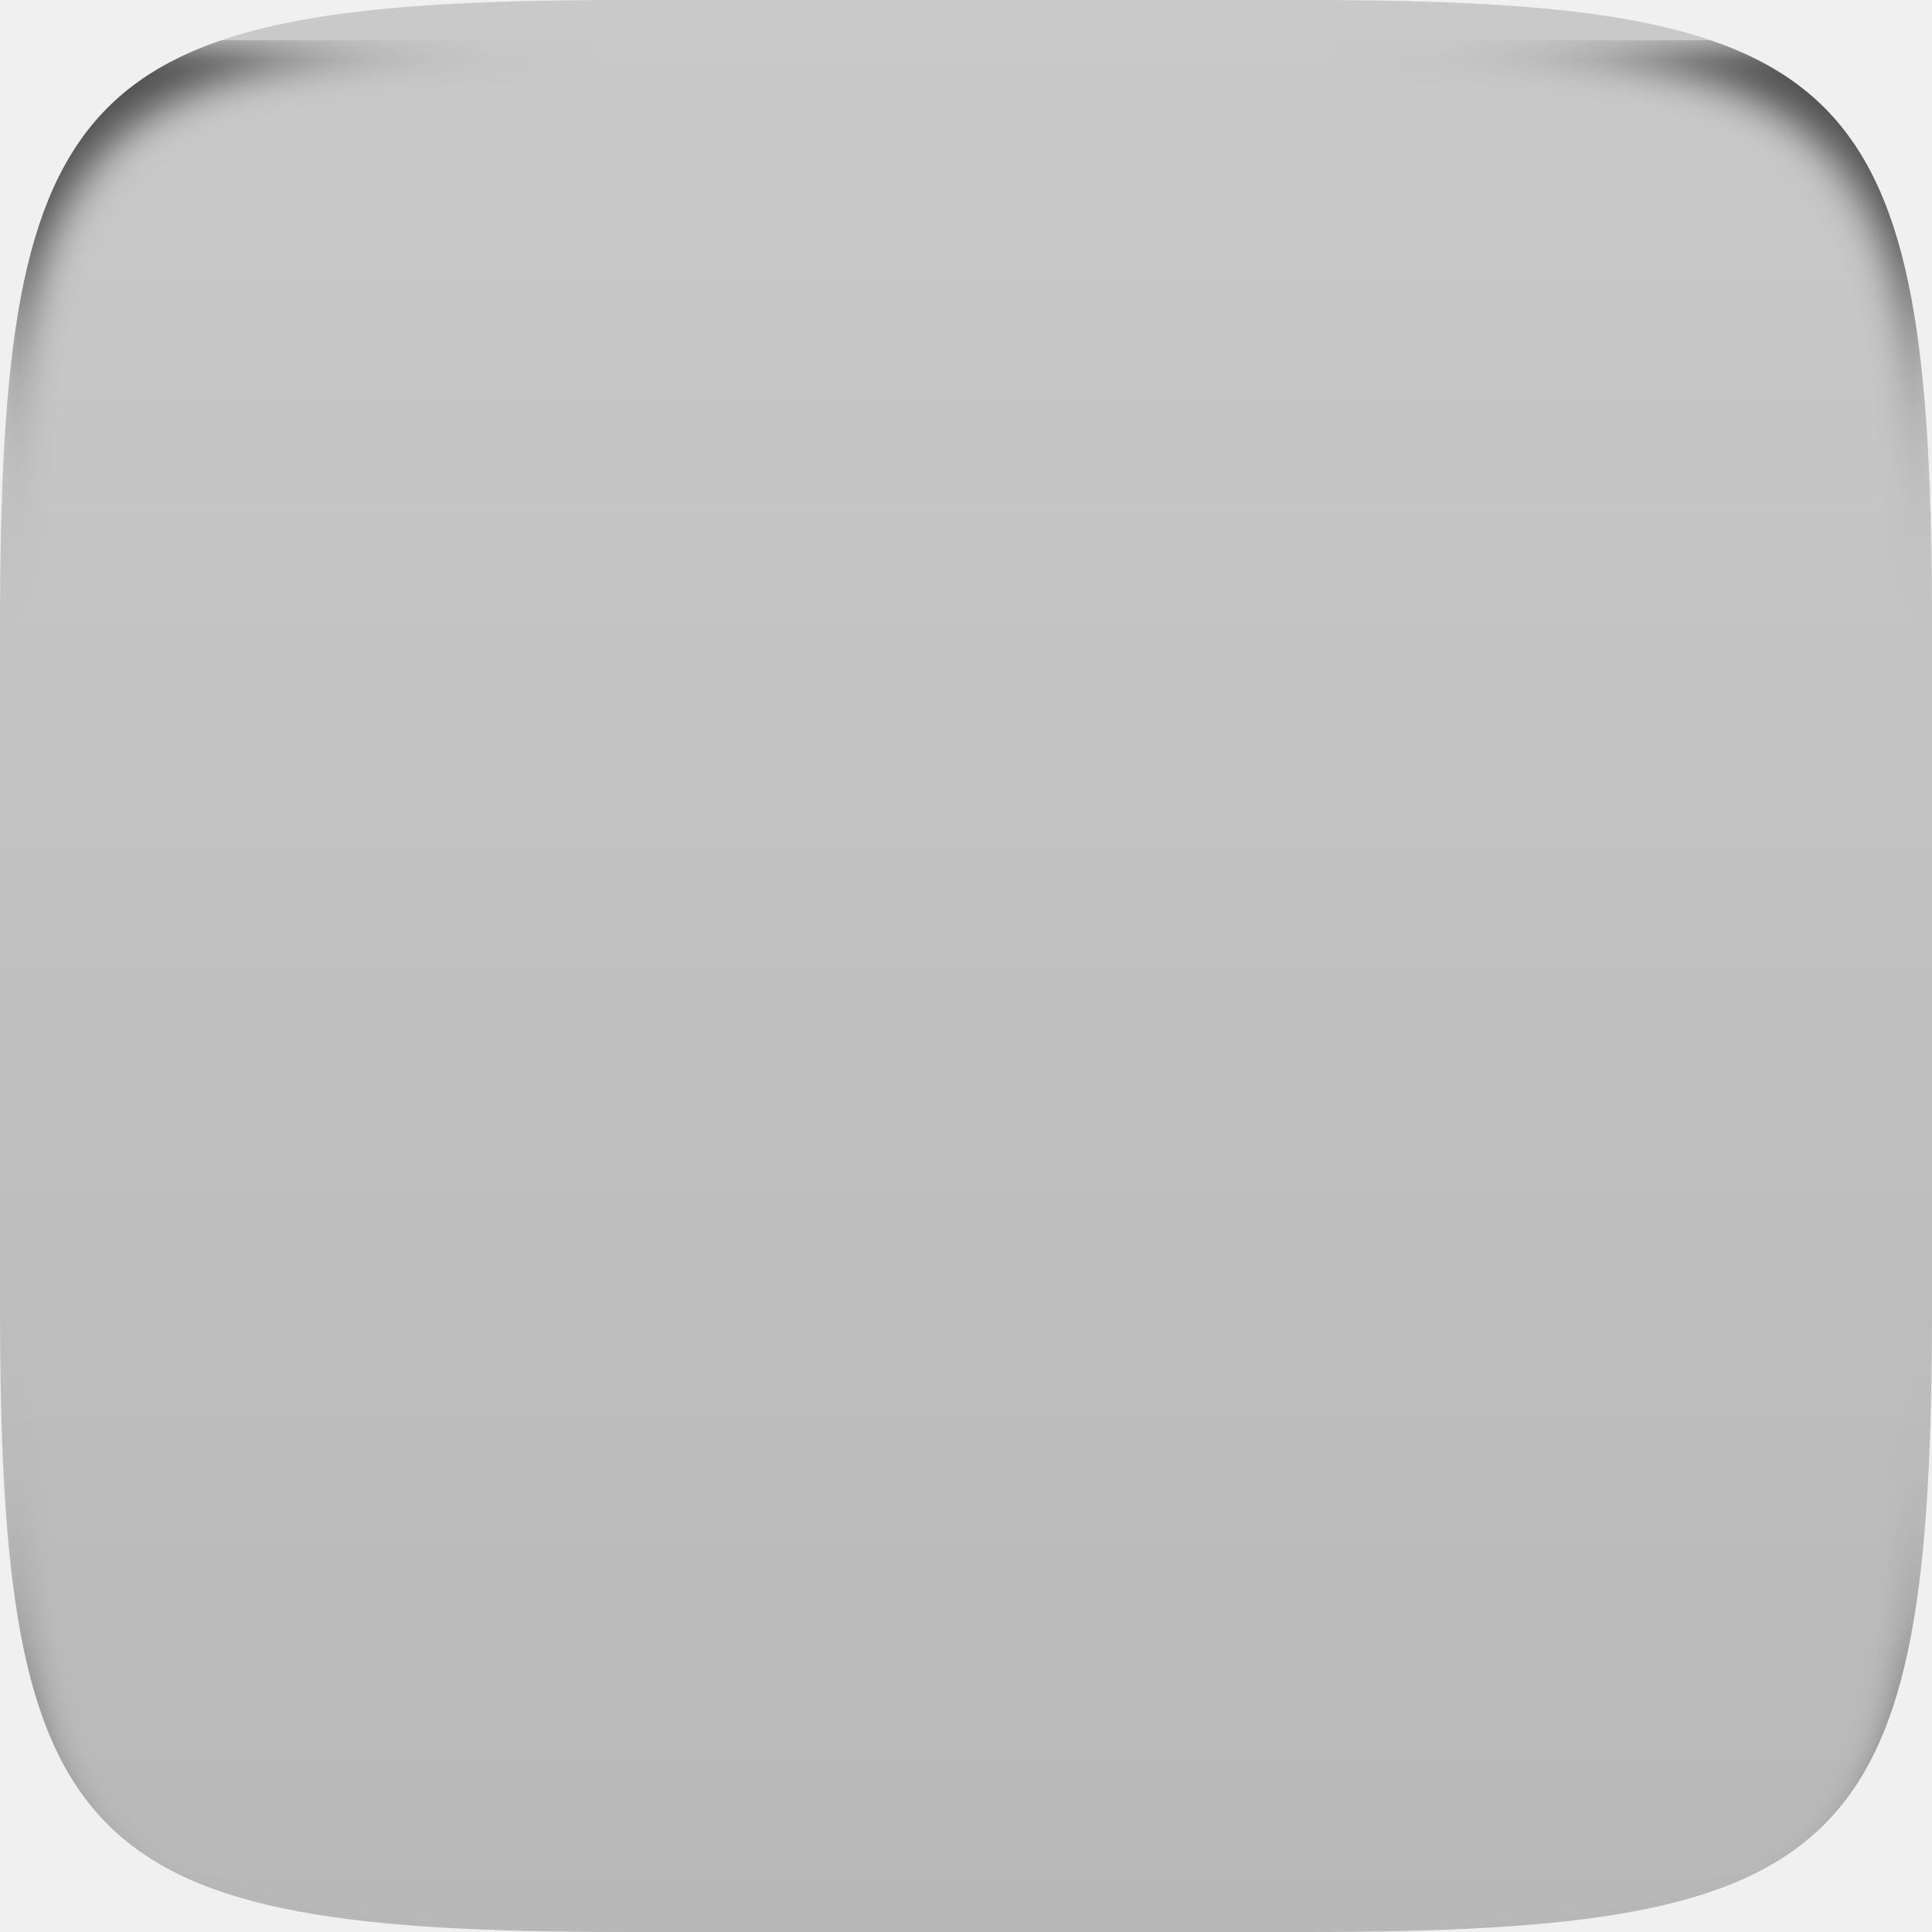
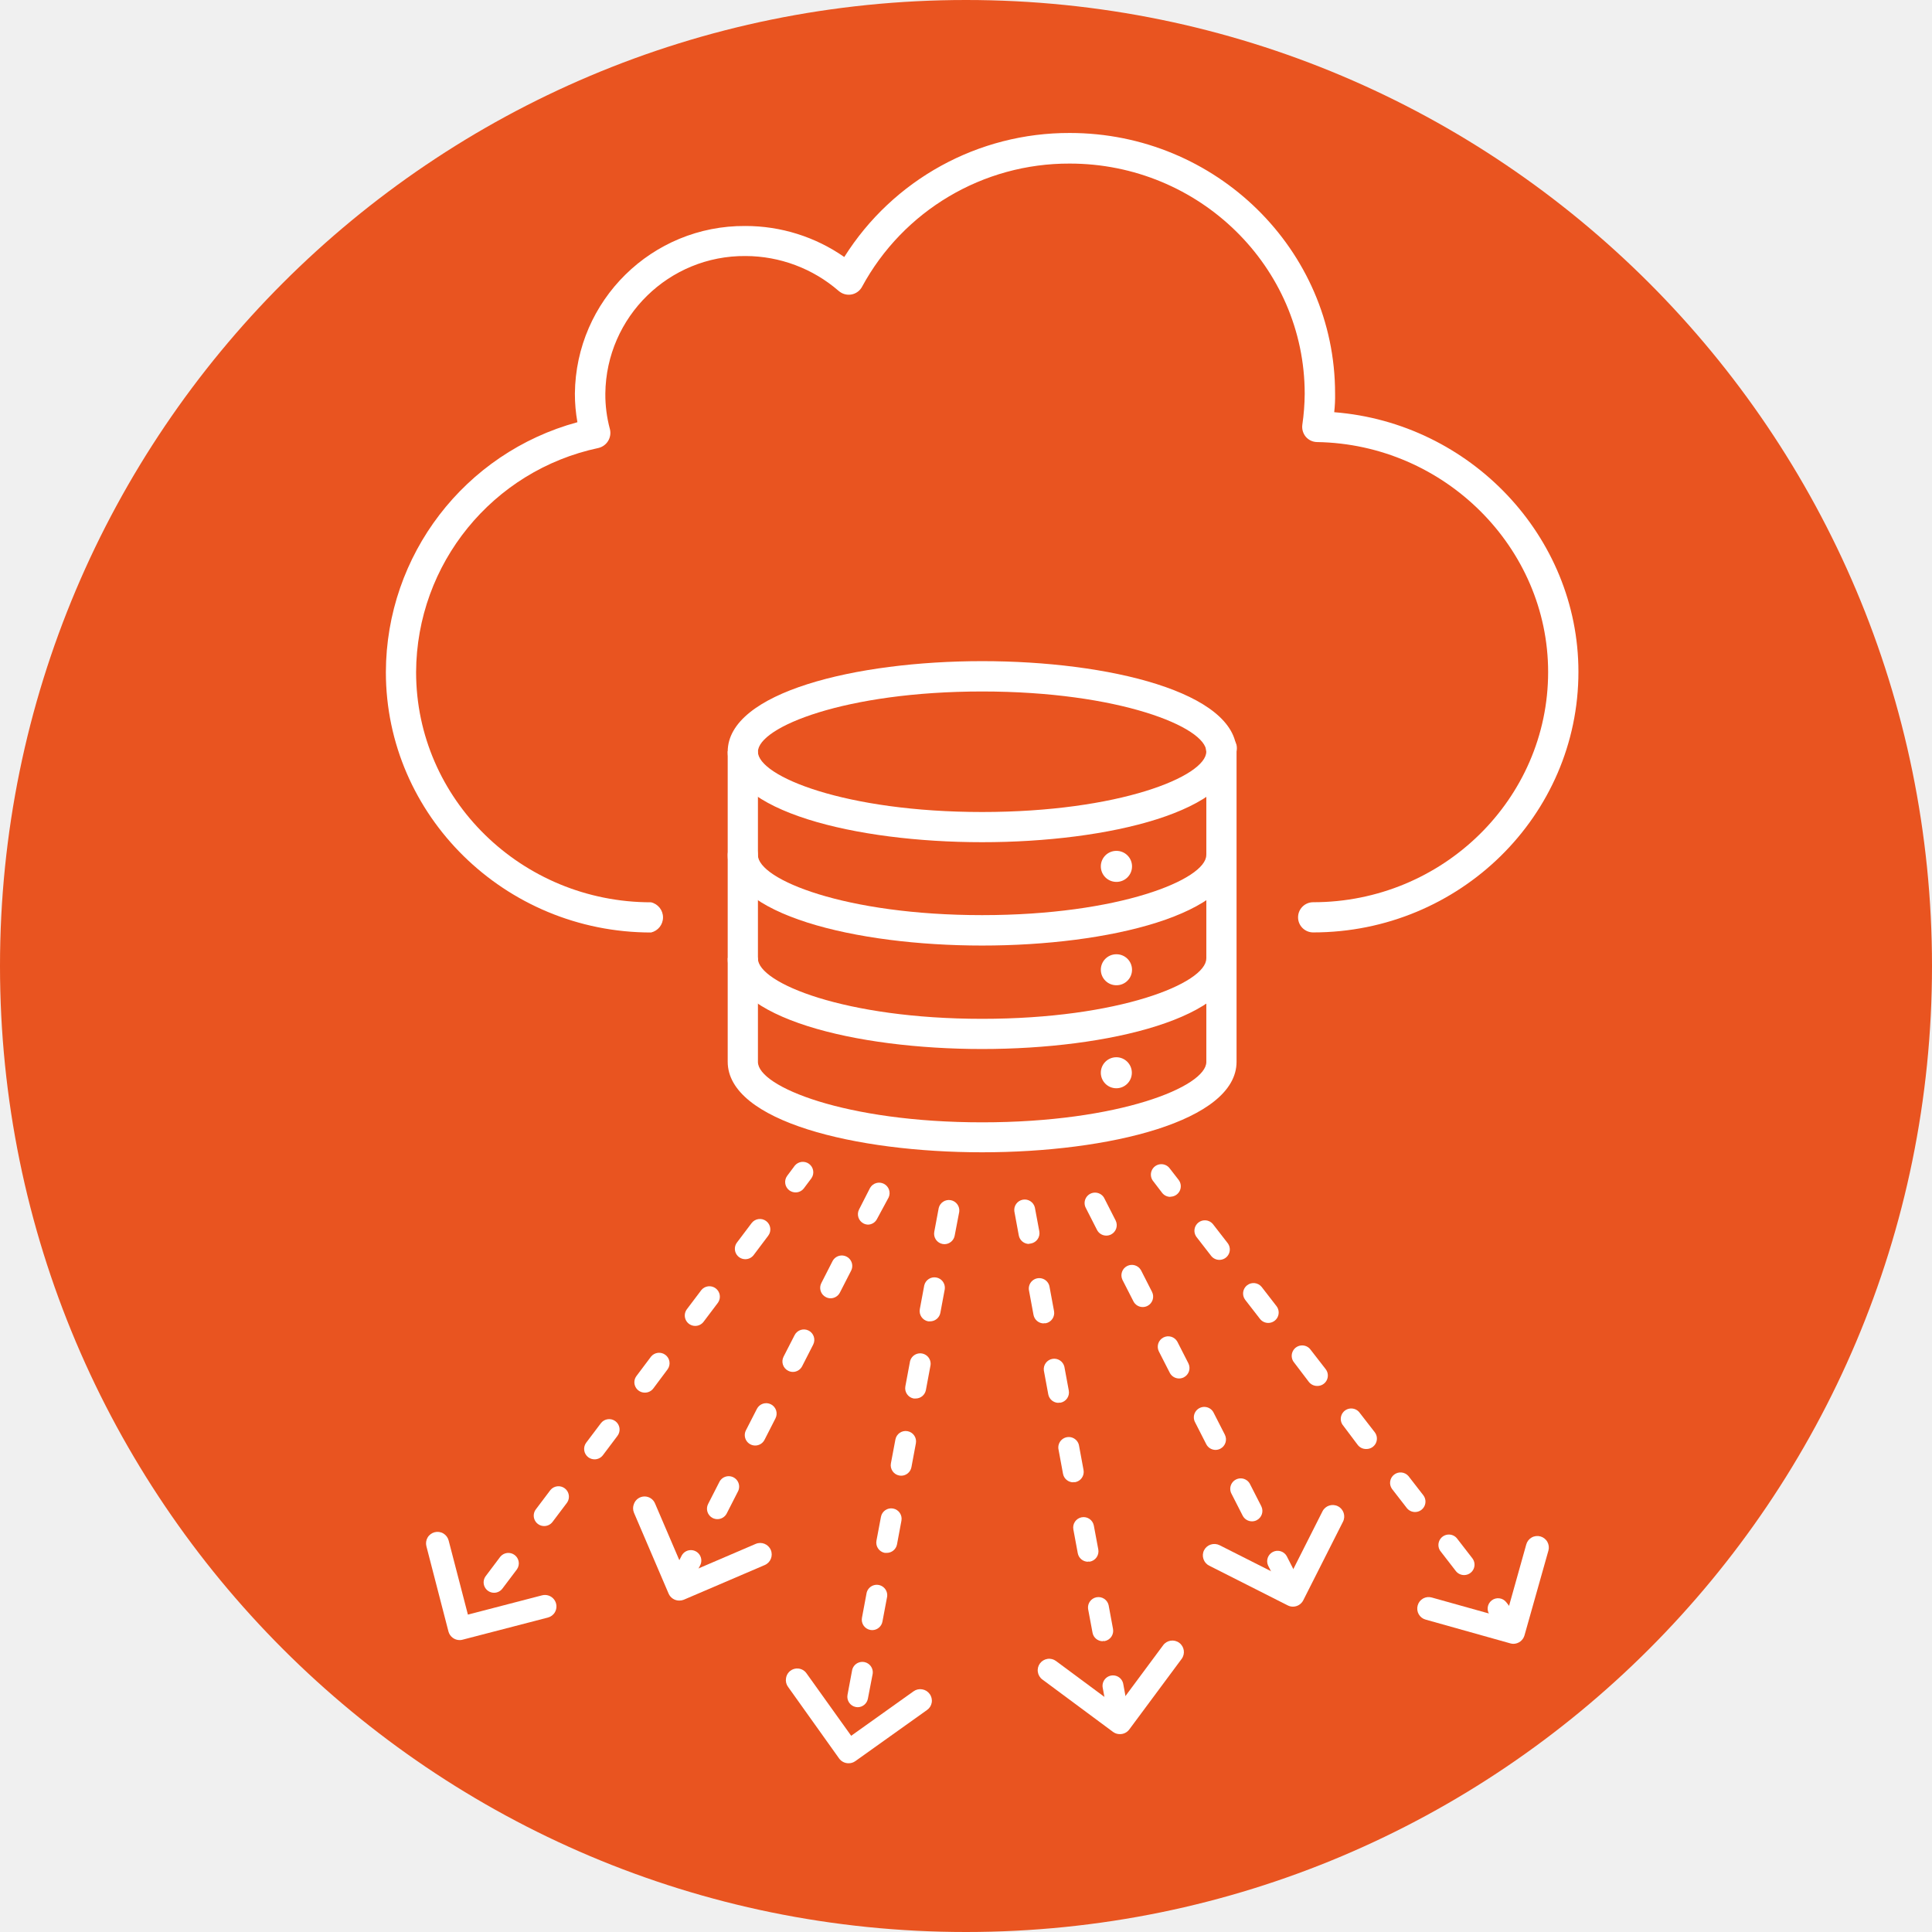
- <svg xmlns="http://www.w3.org/2000/svg" xmlns:xlink="http://www.w3.org/1999/xlink" width="96" height="96" id="svg6517" version="1.1">
-   <defs id="defs6519">
-     <linearGradient xlink:href="#Background" id="linearGradient6461" gradientUnits="userSpaceOnUse" x1="0" y1="970.295" x2="144" y2="970.295" gradientTransform="matrix(0,-0.6666667,0.6660448,0,-866.2599,731.2908)" />
-     <linearGradient id="Background">
-       <stop id="stop4178" offset="0" style="stop-color:#b8b8b8;stop-opacity:1" />
-       <stop id="stop4180" offset="1" style="stop-color:#c9c9c9;stop-opacity:1" />
-     </linearGradient>
-     <filter style="color-interpolation-filters:sRGB;" id="filter1121">
-       <feFlood flood-opacity="0.6" flood-color="rgb(0,0,0)" result="flood" id="feFlood1123" />
-       <feComposite in="flood" in2="SourceGraphic" operator="out" result="composite1" id="feComposite1125" />
-       <feGaussianBlur in="composite1" stdDeviation="1" result="blur" id="feGaussianBlur1127" />
-       <feOffset dx="0" dy="2" result="offset" id="feOffset1129" />
-       <feComposite in="offset" in2="SourceGraphic" operator="atop" result="composite2" id="feComposite1131" />
-     </filter>
-     <filter style="color-interpolation-filters:sRGB;" id="filter950">
-       <feFlood flood-opacity="0.25" flood-color="rgb(0,0,0)" result="flood" id="feFlood952" />
-       <feComposite in="flood" in2="SourceGraphic" operator="in" result="composite1" id="feComposite954" />
-       <feGaussianBlur in="composite1" stdDeviation="1" result="blur" id="feGaussianBlur956" />
-       <feOffset dx="0" dy="1" result="offset" id="feOffset958" />
-       <feComposite in="SourceGraphic" in2="offset" operator="over" result="composite2" id="feComposite960" />
-     </filter>
-     <clipPath clipPathUnits="userSpaceOnUse" id="clipPath873">
-       <g transform="matrix(0,-0.6666667,0.6660448,0,-258.2599,677)" id="g875" style="fill:#ff00ff;fill-opacity:1;stroke:none;display:inline">
-         <path style="fill:#ff00ff;fill-opacity:1;stroke:none;display:inline" d="m 46.703,898.228 50.595,0 C 138.162,898.228 144,904.065 144,944.926 l 0,50.738 c 0,40.861 -5.838,46.698 -46.703,46.698 l -50.595,0 C 5.838,1042.362 0,1036.525 0,995.664 L 0,944.926 C 0,904.065 5.838,898.228 46.703,898.228 Z" id="path877" />
-       </g>
-     </clipPath>
-     <filter id="filter891">
-       <feGaussianBlur stdDeviation="0.72" id="feGaussianBlur893" />
-     </filter>
+ <svg xmlns="http://www.w3.org/2000/svg" id="Layer_13" data-name="Layer 13" viewBox="0 0 512 512">
+   <defs>
+     <style>.cls-1{fill:#e95420;}.cls-2{fill:#fff;}</style>
  </defs>
-   <g id="layer1" transform="translate(268,-635.2908)" style="display:inline">
-     <path style="fill:url(#linearGradient6461);fill-opacity:1;stroke:none;display:inline;filter:url(#filter1121)" d="m -268,700.156 0,-33.73 c 0,-27.243 3.888,-31.135 31.103,-31.135 l 33.794,0 c 27.215,0 31.103,3.892 31.103,31.135 l 0,33.73 c 0,27.243 -3.888,31.135 -31.103,31.135 l -33.794,0 C -264.112,731.291 -268,727.399 -268,700.156 Z" id="path6455" />
-   </g>
-   <g id="layer3" style="display:inline" />
-   <g id="layer2" style="display:none">
-     <g style="display:inline" transform="translate(-340,-581)" id="g4394" clip-path="none">
-       <g id="g855">
-         <g id="g870" clip-path="url(#clipPath873)" style="opacity:0.6;filter:url(#filter891)">
-           <path transform="matrix(1.499999,0,0,1.499999,-29.99979,-237.5428)" d="m 264,552.362 a 12,12 0 1 1 -24,0 A 12,12 0 1 1 264,552.362 Z" id="path844" style="color:#000000;fill:#000000;fill-opacity:1;fill-rule:nonzero;stroke:none;stroke-width:4;marker:none;visibility:visible;display:inline;overflow:visible;enable-background:accumulate" />
-         </g>
-         <g id="g862">
-           <path style="color:#000000;fill:#f5f5f5;fill-opacity:1;fill-rule:nonzero;stroke:none;stroke-width:4;marker:none;visibility:visible;display:inline;overflow:visible;enable-background:accumulate" id="path4398" d="m 264,552.362 a 12,12 0 1 1 -24,0 A 12,12 0 1 1 264,552.362 Z" transform="matrix(1.499999,0,0,1.499999,-29.99979,-238.5428)" />
-           <path transform="matrix(1.25,0,0,1.25,33,-100.4527)" d="m 264,552.362 a 12,12 0 1 1 -24,0 A 12,12 0 1 1 264,552.362 Z" id="path4400" style="color:#000000;fill:#dd4814;fill-opacity:1;fill-rule:nonzero;stroke:none;stroke-width:4;marker:none;visibility:visible;display:inline;overflow:visible;enable-background:accumulate" />
-           <path style="color:#000000;fill:#f5f5f5;fill-opacity:1;fill-rule:nonzero;stroke:none;stroke-width:3;marker:none;visibility:visible;display:inline;overflow:visible;enable-background:accumulate" id="path4459" d="m 669.817,595.777 c -0.391,0.226 -3.626,-1.903 -4.076,-1.951 -0.449,-0.047 -4.057,1.363 -4.392,1.061 -0.336,-0.302 0.69,-4.037 0.596,-4.479 -0.094,-0.442 -2.55,-3.437 -2.366,-3.85 0.184,-0.413 4.053,-0.592 4.444,-0.818 0.391,-0.226 2.481,-3.487 2.93,-3.44 0.449,0.047 1.815,3.671 2.151,3.974 0.336,0.302 4.083,1.282 4.177,1.724 0.094,0.442 -2.931,2.861 -3.115,3.274 C 669.982,591.684 670.209,595.551 669.817,595.777 Z" transform="matrix(1.511423,-0.1636638,0.1636638,1.511423,-755.3735,-191.9365)" />
-         </g>
-       </g>
-     </g>
-   </g>
+   <circle class="cls-1" cx="256" cy="256" r="256" />
+   <path class="cls-2" d="M114.72,408.27a1.45,1.45,0,0,1,2.64.37l5.51,21.2,21.2-5.51a1.45,1.45,0,1,1,.73,2.8L122.19,433a1.46,1.46,0,0,1-1.76-1l-5.86-22.6A1.43,1.43,0,0,1,114.72,408.27Z" />
+   <path class="cls-2" d="M121.85,434.64a3.07,3.07,0,0,1-3-2.26L113,409.77a3.06,3.06,0,0,1,.32-2.31h0a3.05,3.05,0,0,1,4.17-1.08,3.07,3.07,0,0,1,1.4,1.85L124,427.89l19.65-5.11a3.05,3.05,0,0,1,3.4,4.49,3,3,0,0,1-1.86,1.4l-22.62,5.87A2.74,2.74,0,0,1,121.85,434.64Z" />
+   <path class="cls-2" d="M169.47,399.14a1.44,1.44,0,0,1,1.87-.8,1.42,1.42,0,0,1,.79.77l8.65,20.13,20.12-8.64a1.45,1.45,0,0,1,1.15,2.66l-21.47,9.2a1.45,1.45,0,0,1-1.9-.76l-9.2-21.46A1.44,1.44,0,0,1,169.47,399.14Z" />
+   <path class="cls-2" d="M180,424.17a3.07,3.07,0,0,1-2.8-1.82L168,400.87a3.06,3.06,0,0,1,0-2.32h0a3,3,0,0,1,5.61-.07l8,18.67,18.65-8a3,3,0,0,1,2.41,5.6l-21.47,9.2A3.12,3.12,0,0,1,180,424.17Z" />
+   <path class="cls-2" d="M209.88,445a1.44,1.44,0,0,1,1.66-1.18,1.43,1.43,0,0,1,.94.58l12.72,17.84L243,449.52a1.45,1.45,0,1,1,1.69,2.35l-19,13.55a1.44,1.44,0,0,1-2-.34l-13.55-19A1.48,1.48,0,0,1,209.88,445Z" />
+   <path class="cls-2" d="M224.86,467.28a3.07,3.07,0,0,1-2.48-1.26l-13.55-19a3,3,0,0,1-.53-2.26h0a3,3,0,0,1,5.47-1.26L225.57,460l16.54-11.79a3,3,0,0,1,2.26-.52,3,3,0,0,1,2,1.23,3,3,0,0,1-.7,4.25l-19,13.55A3,3,0,0,1,224.86,467.28Z" />
+   <path class="cls-2" d="M276.61,442.83a1.45,1.45,0,0,1,2.28-1.37l17.61,13.05,13-17.6a1.44,1.44,0,1,1,2.32,1.72L298,457.39a1.45,1.45,0,0,1-2,.3l-18.75-13.91A1.46,1.46,0,0,1,276.61,442.83Z" />
+   <path class="cls-2" d="M296.78,459.56A3,3,0,0,1,295,459l-18.77-13.92a3,3,0,0,1-1.19-2h0a3,3,0,0,1,.56-2.26,3.07,3.07,0,0,1,2-1.2,3,3,0,0,1,2.26.57l16.31,12.09L308.25,436a3,3,0,0,1,4.9,3.62l-13.92,18.76A3.05,3.05,0,0,1,296.78,459.56Z" />
+   <path class="cls-2" d="M320.45,412.66a1.44,1.44,0,0,1,2-1.74L342,420.8l9.87-19.55a1.44,1.44,0,1,1,2.58,1.29l-10.54,20.85A1.44,1.44,0,0,1,342,424L321.17,413.5A1.49,1.49,0,0,1,320.45,412.66Z" />
+   <path class="cls-2" d="M342.64,425.78a3,3,0,0,1-1.35-.32l-20.84-10.54a3,3,0,0,1-1.52-1.76h0a3,3,0,0,1,1.94-3.84,3.11,3.11,0,0,1,2.32.17l18.13,9.16,9.15-18.13a3,3,0,1,1,5.44,2.74l-10.54,20.85A3.07,3.07,0,0,1,342.64,425.78Z" />
+   <path class="cls-2" d="M377.36,427A1.44,1.44,0,0,1,379,424.9l21.1,5.9L406,409.71a1.44,1.44,0,0,1,2.78.77l-6.3,22.5a1.46,1.46,0,0,1-1.78,1l-22.48-6.31A1.41,1.41,0,0,1,377.36,427Z" />
+   <path class="cls-2" d="M401.08,435.63a3.07,3.07,0,0,1-.79-.11l-22.49-6.31a3,3,0,0,1-1.83-1.43h0a3.07,3.07,0,0,1-.27-2.32,3,3,0,0,1,3.75-2.1L399,428.83l5.48-19.55a3.05,3.05,0,0,1,1.43-1.83,3.05,3.05,0,0,1,4.15,1.15,3.06,3.06,0,0,1,.29,2.31L404,433.41A3.08,3.08,0,0,1,401.08,435.63Z" />
+   <path class="cls-2" d="M348,247.1a4,4,0,0,1,0-8c34.33,0,62.27-27.36,62.27-61,0-33-27.48-60.4-61.24-60.95a4,4,0,0,1-3-1.42,4.11,4.11,0,0,1-.9-3.16,59.51,59.51,0,0,0,.63-8.22c0-33.63-27.92-61-62.27-61A62.33,62.33,0,0,0,228.45,76,4,4,0,0,1,223,77.61a4.23,4.23,0,0,1-.74-.51,37.78,37.78,0,0,0-24.65-9.25,36.86,36.86,0,0,0-37.19,36.43,35,35,0,0,0,1.21,9.43,4.11,4.11,0,0,1-3,5,61,61,0,0,0-48.36,59.41c0,33.64,27.94,61,62.27,61a4.11,4.11,0,0,1,0,8c-38.75,0-70.28-31-70.28-69a68.82,68.82,0,0,1,50.76-66.23,42.67,42.67,0,0,1-.67-7.56,44.86,44.86,0,0,1,45.19-44.44,45.72,45.72,0,0,1,26.2,8.22,70.37,70.37,0,0,1,59.78-32.87c38.77,0,70.29,31,70.29,69a37,37,0,0,1-.23,5c36.06,2.83,64.7,32.87,64.72,68.76C418.33,216.14,386.79,247.1,348,247.1Z" />
+   <path class="cls-2" d="M260.28,305.37c-33.51,0-67.43-8.22-67.43-24V199.21c0-15.73,33.92-24,67.43-24s67.42,8.22,67.42,24v82.18C327.7,297.13,293.78,305.37,260.28,305.37Zm0-122.12c-36.27,0-59.42,9.45-59.42,16v82.18c0,6.52,23.15,16,59.42,16s59.41-9.45,59.41-16V199.21C319.69,192.7,296.54,183.25,260.28,183.25Z" />
+   <path class="cls-2" d="M260.28,250.58c-33.51,0-67.43-8.22-67.43-24a4,4,0,0,1,8,0c0,6.49,23.15,15.94,59.42,15.94s59.41-9.45,59.41-15.94a4,4,0,0,1,8,0h0C327.7,242.36,293.78,250.58,260.28,250.58Z" />
+   <path class="cls-2" d="M260.28,223.19c-33.51,0-67.43-8.22-67.43-24a4.11,4.11,0,0,1,8,0c0,6.52,23.15,16,59.42,16s59.41-9.45,59.41-16a4.11,4.11,0,0,1,8-1.82,4,4,0,0,1,0,1.82C327.7,215,293.78,223.19,260.28,223.19Z" />
+   <path class="cls-2" d="M260.28,278c-33.51,0-67.43-8.21-67.43-24a4.11,4.11,0,0,1,8,0c0,6.51,23.15,16,59.42,16s59.41-9.45,59.41-16a4.11,4.11,0,0,1,8,0C327.7,269.74,293.78,278,260.28,278Z" />
+   <path class="cls-2" d="M291.73,229.6a4.11,4.11,0,0,1,4.11-4.11h0A4.11,4.11,0,0,1,300,229.6h0a4.11,4.11,0,0,1-4.11,4.11h0A4.11,4.11,0,0,1,291.73,229.6Z" />
+   <path class="cls-2" d="M291.73,257a4.11,4.11,0,0,1,4.11-4.11h0A4.11,4.11,0,0,1,300,257h0a4.11,4.11,0,0,1-4.11,4.1h0A4.11,4.11,0,0,1,291.73,257Z" />
+   <path class="cls-2" d="M291.73,284.29a4.11,4.11,0,0,1,4.11-4.11h0a4.11,4.11,0,0,1,4.11,4.11h0a4.11,4.11,0,0,1-4.11,4.11h0A4.11,4.11,0,0,1,291.73,284.29Z" />
+   <path class="cls-2" d="M130.93,422.1a2.76,2.76,0,0,1-2.2-4.43l3.86-5.13a2.77,2.77,0,0,1,4.42,3.33L133.14,421A2.76,2.76,0,0,1,130.93,422.1Zm13.32-17.68A2.76,2.76,0,0,1,142,400l3.87-5.13a2.77,2.77,0,0,1,4.42,3.33l-3.87,5.13A2.76,2.76,0,0,1,144.25,404.42Zm13.32-17.68a2.81,2.81,0,0,1-1.67-.55,2.77,2.77,0,0,1-.54-3.88l3.87-5.13a2.76,2.76,0,1,1,4.41,3.33l-3.86,5.13A2.77,2.77,0,0,1,157.57,386.74Zm13.31-17.68a2.75,2.75,0,0,1-2.2-4.42l3.86-5.14a2.77,2.77,0,0,1,4.42,3.33L173.1,368A2.76,2.76,0,0,1,170.88,369.06Zm13.32-17.68A2.76,2.76,0,0,1,182,347l3.87-5.13a2.77,2.77,0,0,1,4.42,3.33l-3.87,5.13A2.76,2.76,0,0,1,184.2,351.38Zm13.32-17.68a2.76,2.76,0,0,1-2.21-4.43l3.87-5.13a2.76,2.76,0,1,1,4.41,3.33l-3.86,5.13A2.76,2.76,0,0,1,197.52,333.7ZM210.84,316a2.81,2.81,0,0,1-1.67-.55,2.76,2.76,0,0,1-.54-3.87l2-2.68a2.77,2.77,0,0,1,4.42,3.33l-2,2.67A2.75,2.75,0,0,1,210.84,316Z" />
+   <path class="cls-2" d="M180.12,422.11a2.77,2.77,0,0,1-2.46-4l2.92-5.72a2.77,2.77,0,1,1,4.93,2.52l-2.93,5.72A2.78,2.78,0,0,1,180.12,422.11Zm10-19.52a2.88,2.88,0,0,1-1.26-.3,2.76,2.76,0,0,1-1.2-3.72l2.92-5.72a2.77,2.77,0,1,1,4.93,2.51l-2.92,5.72A2.77,2.77,0,0,1,190.09,402.59Zm10-19.51a2.77,2.77,0,0,1-2.46-4l2.93-5.72a2.76,2.76,0,0,1,4.92,2.52l-2.92,5.72A2.77,2.77,0,0,1,200.06,383.08Zm10-19.51a2.7,2.7,0,0,1-1.26-.31,2.77,2.77,0,0,1-1.21-3.72l2.93-5.72a2.76,2.76,0,0,1,4.92,2.52l-2.92,5.72A2.76,2.76,0,0,1,210,363.57Zm10-19.51a2.7,2.7,0,0,1-1.26-.31,2.76,2.76,0,0,1-1.2-3.72l2.92-5.72a2.77,2.77,0,1,1,4.93,2.52l-2.93,5.72A2.78,2.78,0,0,1,220,344.06Zm10-19.52a2.88,2.88,0,0,1-1.26-.3,2.76,2.76,0,0,1-1.2-3.72l2.92-5.72a2.77,2.77,0,0,1,4.93,2.51L232.44,323A2.74,2.74,0,0,1,230,324.54Z" />
+   <path class="cls-2" d="M227.32,452.43a2.94,2.94,0,0,1-.51-.05,2.77,2.77,0,0,1-2.21-3.23l1.18-6.31a2.77,2.77,0,1,1,5.44,1L230,450.17A2.78,2.78,0,0,1,227.32,452.43ZM231.15,432a2.94,2.94,0,0,1-.51-.05,2.76,2.76,0,0,1-2.21-3.23l1.18-6.31a2.77,2.77,0,1,1,5.44,1l-1.19,6.31A2.77,2.77,0,0,1,231.15,432ZM235,411.53a3.15,3.15,0,0,1-.52,0,2.77,2.77,0,0,1-2.21-3.23l1.19-6.31a2.76,2.76,0,1,1,5.43,1l-1.18,6.32A2.77,2.77,0,0,1,235,411.53Zm3.82-20.45a3,3,0,0,1-.51-.05,2.77,2.77,0,0,1-2.21-3.23l1.19-6.31a2.76,2.76,0,1,1,5.43,1l-1.18,6.32A2.77,2.77,0,0,1,238.8,391.08Zm3.83-20.46a2.92,2.92,0,0,1-.51,0,2.77,2.77,0,0,1-2.21-3.23l1.18-6.32a2.77,2.77,0,1,1,5.44,1l-1.18,6.32A2.76,2.76,0,0,1,242.63,370.62Zm3.83-20.45a2.92,2.92,0,0,1-.51,0,2.78,2.78,0,0,1-2.21-3.23l1.18-6.32a2.77,2.77,0,0,1,5.44,1l-1.18,6.32A2.77,2.77,0,0,1,246.46,350.17Zm3.83-20.45a2.21,2.21,0,0,1-.51-.05,2.76,2.76,0,0,1-2.21-3.22l1.18-6.32a2.77,2.77,0,0,1,5.44,1L253,327.46A2.77,2.77,0,0,1,250.29,329.72Z" />
+   <path class="cls-2" d="M296.15,456a2.77,2.77,0,0,1-2.72-2.27l-1.17-6.31a2.77,2.77,0,1,1,5.44-1l1.17,6.31a2.77,2.77,0,0,1-2.21,3.23A2.94,2.94,0,0,1,296.15,456Zm-3.91-21.06a2.75,2.75,0,0,1-2.71-2.26l-1.18-6.32a2.77,2.77,0,0,1,5.44-1l1.17,6.32a2.76,2.76,0,0,1-2.21,3.22A2.94,2.94,0,0,1,292.24,434.89Zm-3.91-21.06a2.77,2.77,0,0,1-2.71-2.26l-1.17-6.31a2.76,2.76,0,1,1,5.43-1l1.18,6.31a2.78,2.78,0,0,1-2.22,3.23A2.92,2.92,0,0,1,288.33,413.83Zm-3.9-21.05a2.77,2.77,0,0,1-2.72-2.26l-1.17-6.32a2.77,2.77,0,1,1,5.44-1l1.17,6.32a2.76,2.76,0,0,1-2.22,3.22A2.92,2.92,0,0,1,284.43,392.78Zm-3.91-21.06a2.77,2.77,0,0,1-2.72-2.26l-1.17-6.32a2.77,2.77,0,0,1,5.44-1l1.17,6.32a2.76,2.76,0,0,1-2.21,3.22A2.21,2.21,0,0,1,280.52,371.72Zm-3.91-21.05a2.78,2.78,0,0,1-2.72-2.27l-1.17-6.31a2.77,2.77,0,1,1,5.44-1l1.17,6.31a2.77,2.77,0,0,1-2.21,3.23A2.94,2.94,0,0,1,276.61,350.67Zm-3.91-21.06a2.77,2.77,0,0,1-2.71-2.26L268.81,321a2.77,2.77,0,0,1,5.44-1l1.18,6.32a2.77,2.77,0,0,1-2.22,3.22A2.94,2.94,0,0,1,272.7,329.61Z" />
+   <path class="cls-2" d="M341.44,422.11a2.78,2.78,0,0,1-2.47-1.52l-2.92-5.72a2.77,2.77,0,0,1,4.93-2.51l2.92,5.72a2.77,2.77,0,0,1-1.21,3.72A2.69,2.69,0,0,1,341.44,422.11Zm-9.65-18.94a2.77,2.77,0,0,1-2.47-1.51l-2.92-5.72a2.77,2.77,0,1,1,4.93-2.51l2.92,5.72a2.77,2.77,0,0,1-1.21,3.72A2.68,2.68,0,0,1,331.79,403.17Zm-9.65-18.93a2.77,2.77,0,0,1-2.47-1.51L316.75,377a2.77,2.77,0,1,1,4.93-2.51l2.92,5.72a2.77,2.77,0,0,1-1.21,3.72A2.8,2.8,0,0,1,322.14,384.24Zm-9.65-18.93A2.77,2.77,0,0,1,310,363.8l-2.92-5.72a2.77,2.77,0,0,1,4.93-2.52l2.92,5.73a2.77,2.77,0,0,1-1.21,3.72A2.8,2.8,0,0,1,312.49,365.31Zm-9.66-18.93a2.76,2.76,0,0,1-2.46-1.51l-2.92-5.72a2.77,2.77,0,0,1,4.93-2.52l2.92,5.73a2.77,2.77,0,0,1-1.21,3.72A2.81,2.81,0,0,1,302.83,346.38Zm-9.65-18.93a2.76,2.76,0,0,1-2.46-1.51l-2.92-5.73a2.77,2.77,0,1,1,4.93-2.51l2.92,5.73a2.77,2.77,0,0,1-1.21,3.72A2.81,2.81,0,0,1,293.18,327.45Z" />
+   <path class="cls-2" d="M400.94,434.11a2.79,2.79,0,0,1-2.19-1.07L394.82,428a2.76,2.76,0,1,1,4.37-3.38l3.94,5.07a2.77,2.77,0,0,1-2.19,4.46ZM388,417.41a2.77,2.77,0,0,1-2.19-1.07l-3.93-5.08a2.77,2.77,0,1,1,4.37-3.39l3.93,5.08a2.76,2.76,0,0,1-2.18,4.46ZM375,400.7a2.76,2.76,0,0,1-2.19-1.07l-3.94-5.08a2.77,2.77,0,0,1,4.37-3.39l3.94,5.08A2.76,2.76,0,0,1,375,400.7Zm-13-16.7a2.76,2.76,0,0,1-2.18-1.07L356,377.85a2.77,2.77,0,1,1,4.37-3.39l3.94,5.08a2.76,2.76,0,0,1-2.19,4.46Zm-12.95-16.71a2.79,2.79,0,0,1-2.19-1.07L343,361.14a2.77,2.77,0,1,1,4.37-3.39l3.94,5.08a2.76,2.76,0,0,1-2.19,4.46Zm-12.95-16.7a2.77,2.77,0,0,1-2.19-1.07l-3.94-5.08a2.77,2.77,0,0,1,4.38-3.39l3.93,5.08a2.76,2.76,0,0,1-2.18,4.46Zm-12.95-16.71a2.76,2.76,0,0,1-2.19-1.07l-3.94-5.08a2.77,2.77,0,0,1,4.37-3.39l3.94,5.08a2.76,2.76,0,0,1-2.18,4.46Zm-13-16.7a2.76,2.76,0,0,1-2.18-1.07l-2.29-3a2.77,2.77,0,1,1,4.37-3.39l2.29,2.95a2.77,2.77,0,0,1-2.19,4.47Z" />
</svg>
